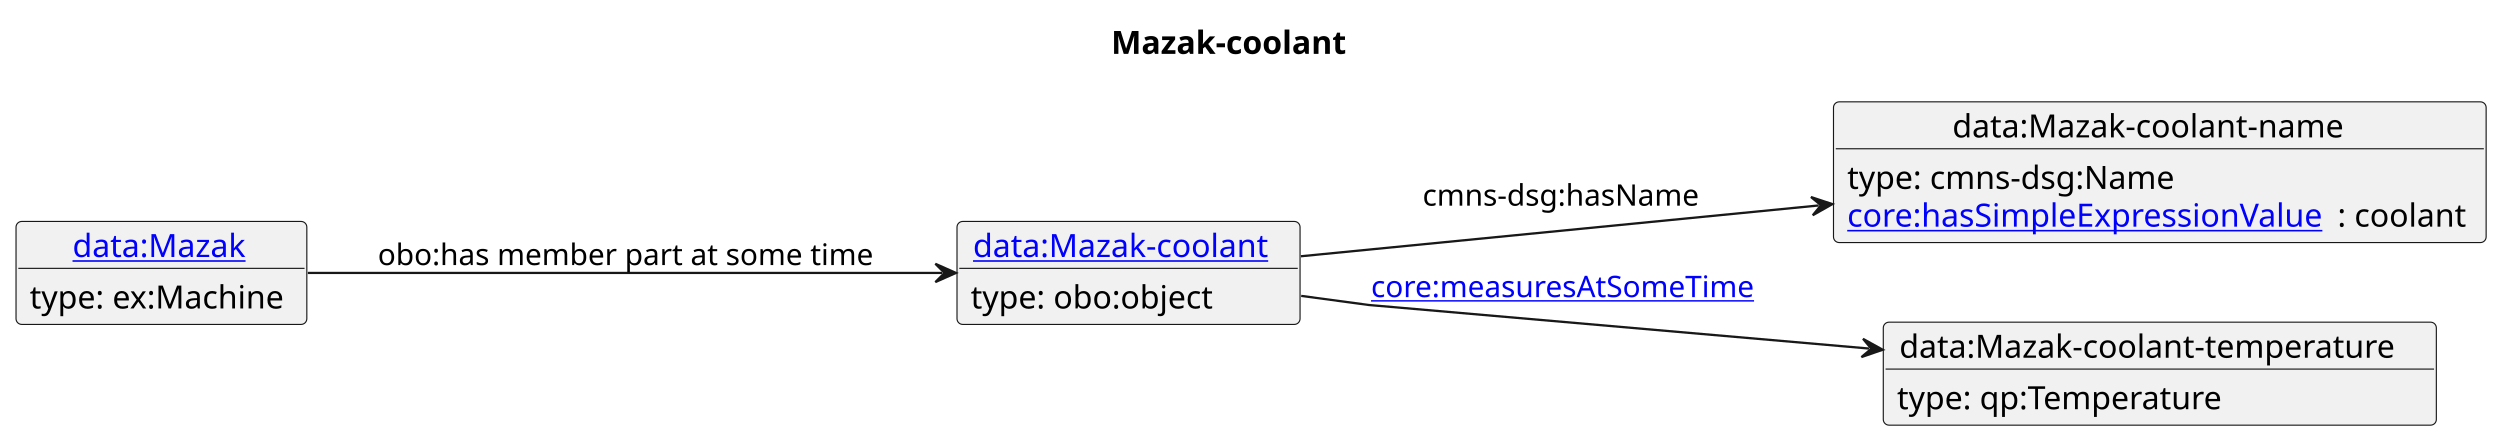
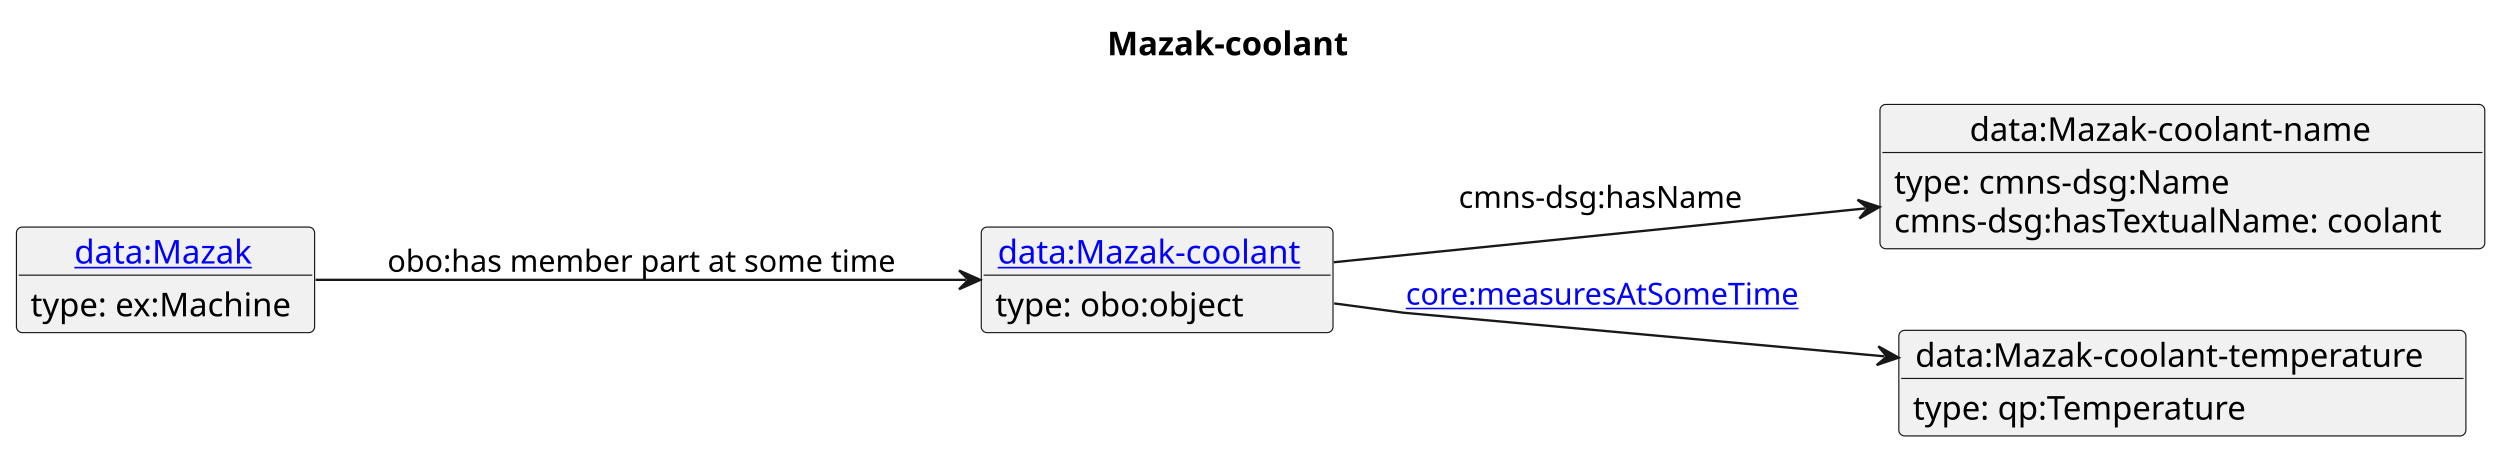
- <svg xmlns="http://www.w3.org/2000/svg" xmlns:xlink="http://www.w3.org/1999/xlink" contentStyleType="text/css" data-diagram-type="CLASS" height="192px" preserveAspectRatio="none" style="width:1092px;height:192px;background:#FFFFFF;" version="1.1" viewBox="0 0 1092 192" width="1092px" zoomAndPan="magnify">
+ <svg xmlns="http://www.w3.org/2000/svg" xmlns:xlink="http://www.w3.org/1999/xlink" contentStyleType="text/css" data-diagram-type="CLASS" height="192px" preserveAspectRatio="none" style="width:1065px;height:192px;background:#FFFFFF;" version="1.1" viewBox="0 0 1065 192" width="1065px" zoomAndPan="magnify">
  <defs />
  <g>
-     <text fill="#000000" font-family="sans-serif" font-size="14" font-weight="bold" lengthAdjust="spacing" textLength="108.227" x="485.359" y="23.535">Mazak-coolant</text>
+     <text fill="#000000" font-family="sans-serif" font-size="14" font-weight="bold" lengthAdjust="spacing" textLength="108.227" x="471.646" y="23.535">Mazak-coolant</text>
    <g class="entity" data-entity="o1" data-source-line="4" data-uid="ent0002" id="entity_o1">
      <rect fill="#F1F1F1" height="44.977" rx="2.5" ry="2.5" style="stroke:#181818;stroke-width:0.5;" width="149.844" x="418.02" y="96.728" />
      <a href="./Mazak-coolant.html" target="_top" title="./Mazak-coolant.html" xlink:actuate="onRequest" xlink:href="./Mazak-coolant.html" xlink:show="new" xlink:title="./Mazak-coolant.html" xlink:type="simple">
        <text fill="#0000FF" font-family="sans-serif" font-size="14" lengthAdjust="spacing" text-decoration="underline" textLength="135.844" x="425.02" y="112.263">data:Mazak-coolant</text>
      </a>
      <line style="stroke:#181818;stroke-width:0.5;" x1="419.02" x2="566.864" y1="117.217" y2="117.217" />
      <text fill="#000000" font-family="sans-serif" font-size="14" lengthAdjust="spacing" textLength="110.339" x="424.02" y="134.752">type: obo:object</text>
    </g>
    <g class="entity" data-entity="o2" data-source-line="7" data-uid="ent0003" id="entity_o2">
-       <rect fill="#F1F1F1" height="61.465" rx="2.5" ry="2.5" style="stroke:#181818;stroke-width:0.5;" width="285.075" x="800.87" y="44.488" />
-       <text fill="#000000" font-family="sans-serif" font-size="14" lengthAdjust="spacing" textLength="181.234" x="852.79" y="60.023">data:Mazak-coolant-name</text>
-       <line style="stroke:#181818;stroke-width:0.5;" x1="801.87" x2="1084.945" y1="64.977" y2="64.977" />
+       <rect fill="#F1F1F1" height="61.465" rx="2.5" ry="2.5" style="stroke:#181818;stroke-width:0.5;" width="257.649" x="800.87" y="44.488" />
+       <text fill="#000000" font-family="sans-serif" font-size="14" lengthAdjust="spacing" textLength="181.234" x="839.077" y="60.023">data:Mazak-coolant-name</text>
+       <line style="stroke:#181818;stroke-width:0.5;" x1="801.87" x2="1057.519" y1="64.977" y2="64.977" />
      <text fill="#000000" font-family="sans-serif" font-size="14" lengthAdjust="spacing" textLength="150.24" x="806.87" y="82.512">type: cmns-dsg:Name</text>
-       <a href="https://spec.industrialontologies.org/ontology/core/Core/hasSimpleExpressionValue" target="_top" title="https://spec.industrialontologies.org/ontology/core/Core/hasSimpleExpressionValue" xlink:actuate="onRequest" xlink:href="https://spec.industrialontologies.org/ontology/core/Core/hasSimpleExpressionValue" xlink:show="new" xlink:title="https://spec.industrialontologies.org/ontology/core/Core/hasSimpleExpressionValue" xlink:type="simple">
-         <text fill="#0000FF" font-family="sans-serif" font-size="14" lengthAdjust="spacing" text-decoration="underline" textLength="214.143" x="806.87" y="99">core:hasSimpleExpressionValue</text>
-       </a>
-       <text fill="#000000" font-family="sans-serif" font-size="14" lengthAdjust="spacing" textLength="58.933" x="1021.013" y="99">: coolant</text>
+       <text fill="#000000" font-family="sans-serif" font-size="14" lengthAdjust="spacing" textLength="245.649" x="806.87" y="99">cmns-dsg:hasTextualName: coolant</text>
    </g>
    <g class="entity" data-entity="o3" data-source-line="10" data-uid="ent0004" id="entity_o3">
-       <rect fill="#F1F1F1" height="44.977" rx="2.5" ry="2.5" style="stroke:#181818;stroke-width:0.5;" width="241.575" x="822.62" y="140.728" />
-       <text fill="#000000" font-family="sans-serif" font-size="14" lengthAdjust="spacing" textLength="227.575" x="829.62" y="156.263">data:Mazak-coolant-temperature</text>
-       <line style="stroke:#181818;stroke-width:0.5;" x1="823.62" x2="1063.195" y1="161.217" y2="161.217" />
-       <text fill="#000000" font-family="sans-serif" font-size="14" lengthAdjust="spacing" textLength="147.321" x="828.62" y="178.752">type: qp:Temperature</text>
+       <rect fill="#F1F1F1" height="44.977" rx="2.5" ry="2.5" style="stroke:#181818;stroke-width:0.5;" width="241.575" x="808.9" y="140.728" />
+       <text fill="#000000" font-family="sans-serif" font-size="14" lengthAdjust="spacing" textLength="227.575" x="815.9" y="156.263">data:Mazak-coolant-temperature</text>
+       <line style="stroke:#181818;stroke-width:0.5;" x1="809.9" x2="1049.475" y1="161.217" y2="161.217" />
+       <text fill="#000000" font-family="sans-serif" font-size="14" lengthAdjust="spacing" textLength="147.321" x="814.9" y="178.752">type: qp:Temperature</text>
    </g>
    <g class="entity" data-entity="o4" data-source-line="13" data-uid="ent0005" id="entity_o4">
      <rect fill="#F1F1F1" height="44.977" rx="2.5" ry="2.5" style="stroke:#181818;stroke-width:0.5;" width="127.022" x="7" y="96.728" />
      <a href="./Mazak.html" target="_top" title="./Mazak.html" xlink:actuate="onRequest" xlink:href="./Mazak.html" xlink:show="new" xlink:title="./Mazak.html" xlink:type="simple">
        <text fill="#0000FF" font-family="sans-serif" font-size="14" lengthAdjust="spacing" text-decoration="underline" textLength="77.67" x="31.676" y="112.263">data:Mazak</text>
      </a>
      <line style="stroke:#181818;stroke-width:0.5;" x1="8" x2="133.022" y1="117.217" y2="117.217" />
      <text fill="#000000" font-family="sans-serif" font-size="14" lengthAdjust="spacing" textLength="115.022" x="13" y="134.752">type: ex:Machine</text>
    </g>
    <g class="link" data-entity-1="o1" data-entity-2="o2" data-source-line="16" data-uid="lnk6" id="link_o1_o2">
-       <path codeLine="16" d="M568.25,111.928 C631.23,105.748 717.349,97.304 794.409,89.744" fill="none" id="o1-to-o2" style="stroke:#181818;stroke-width:1;" />
-       <polygon fill="#181818" points="800.38,89.158,791.033,86.056,795.404,89.647,791.813,94.018,800.38,89.158" style="stroke:#181818;stroke-width:1;" />
-       <text fill="#000000" font-family="sans-serif" font-size="13" lengthAdjust="spacing" textLength="126.077" x="621.37" y="89.847">cmns-dsg:hasName</text>
+       <path codeLine="16" d="M568.18,111.708 C631.85,105.258 719.02,96.443 794.681,88.783" fill="none" id="o1-to-o2" style="stroke:#181818;stroke-width:1;" />
+       <polygon fill="#181818" points="800.65,88.178,791.293,85.105,795.675,88.682,792.099,93.064,800.65,88.178" style="stroke:#181818;stroke-width:1;" />
+       <text fill="#000000" font-family="sans-serif" font-size="13" lengthAdjust="spacing" textLength="126.077" x="621.37" y="88.557">cmns-dsg:hasName</text>
    </g>
    <g class="link" data-entity-1="o1" data-entity-2="o3" data-source-line="18" data-uid="lnk7" id="link_o1_o3">
-       <path codeLine="18" d="M568.36,129.248 C585.02,131.488 597.87,133.218 597.87,133.218 C597.87,133.218 716.973,143.588 816.403,152.248" fill="none" id="o1-to-o3" style="stroke:#181818;stroke-width:1;" />
-       <polygon fill="#181818" points="822.38,152.768,813.761,148.002,817.399,152.334,813.067,155.972,822.38,152.768" style="stroke:#181818;stroke-width:1;" />
+       <path codeLine="18" d="M568.36,129.248 C585.02,131.488 597.87,133.218 597.87,133.218 C597.87,133.218 708.135,143.216 802.814,151.806" fill="none" id="o1-to-o3" style="stroke:#181818;stroke-width:1;" />
+       <polygon fill="#181818" points="808.79,152.348,800.188,147.551,803.811,151.897,799.465,155.519,808.79,152.348" style="stroke:#181818;stroke-width:1;" />
      <a href="https://spec.industrialontologies.org/ontology/core/Core/measuresAtSomeTime" target="_top" title="https://spec.industrialontologies.org/ontology/core/Core/measuresAtSomeTime" xlink:actuate="onRequest" xlink:href="https://spec.industrialontologies.org/ontology/core/Core/measuresAtSomeTime" xlink:show="new" xlink:title="https://spec.industrialontologies.org/ontology/core/Core/measuresAtSomeTime" xlink:type="simple">
        <text fill="#0000FF" font-family="sans-serif" font-size="13" lengthAdjust="spacing" text-decoration="underline" textLength="171.317" x="598.87" y="129.787">core:measuresAtSomeTime</text>
      </a>
    </g>
    <g class="link" data-entity-1="o4" data-entity-2="o1" data-source-line="19" data-uid="lnk8" id="link_o4_o1">
      <path codeLine="19" d="M134.45,119.218 C210.16,119.218 331.09,119.218 411.56,119.218" fill="none" id="o4-to-o1" style="stroke:#181818;stroke-width:1;" />
      <polygon fill="#181818" points="417.56,119.218,408.56,115.218,412.56,119.218,408.56,123.218,417.56,119.218" style="stroke:#181818;stroke-width:1;" />
      <text fill="#000000" font-family="sans-serif" font-size="13" lengthAdjust="spacing" textLength="222.542" x="165.02" y="115.787">obo:has member part at some time</text>
    </g>
  </g>
</svg>
